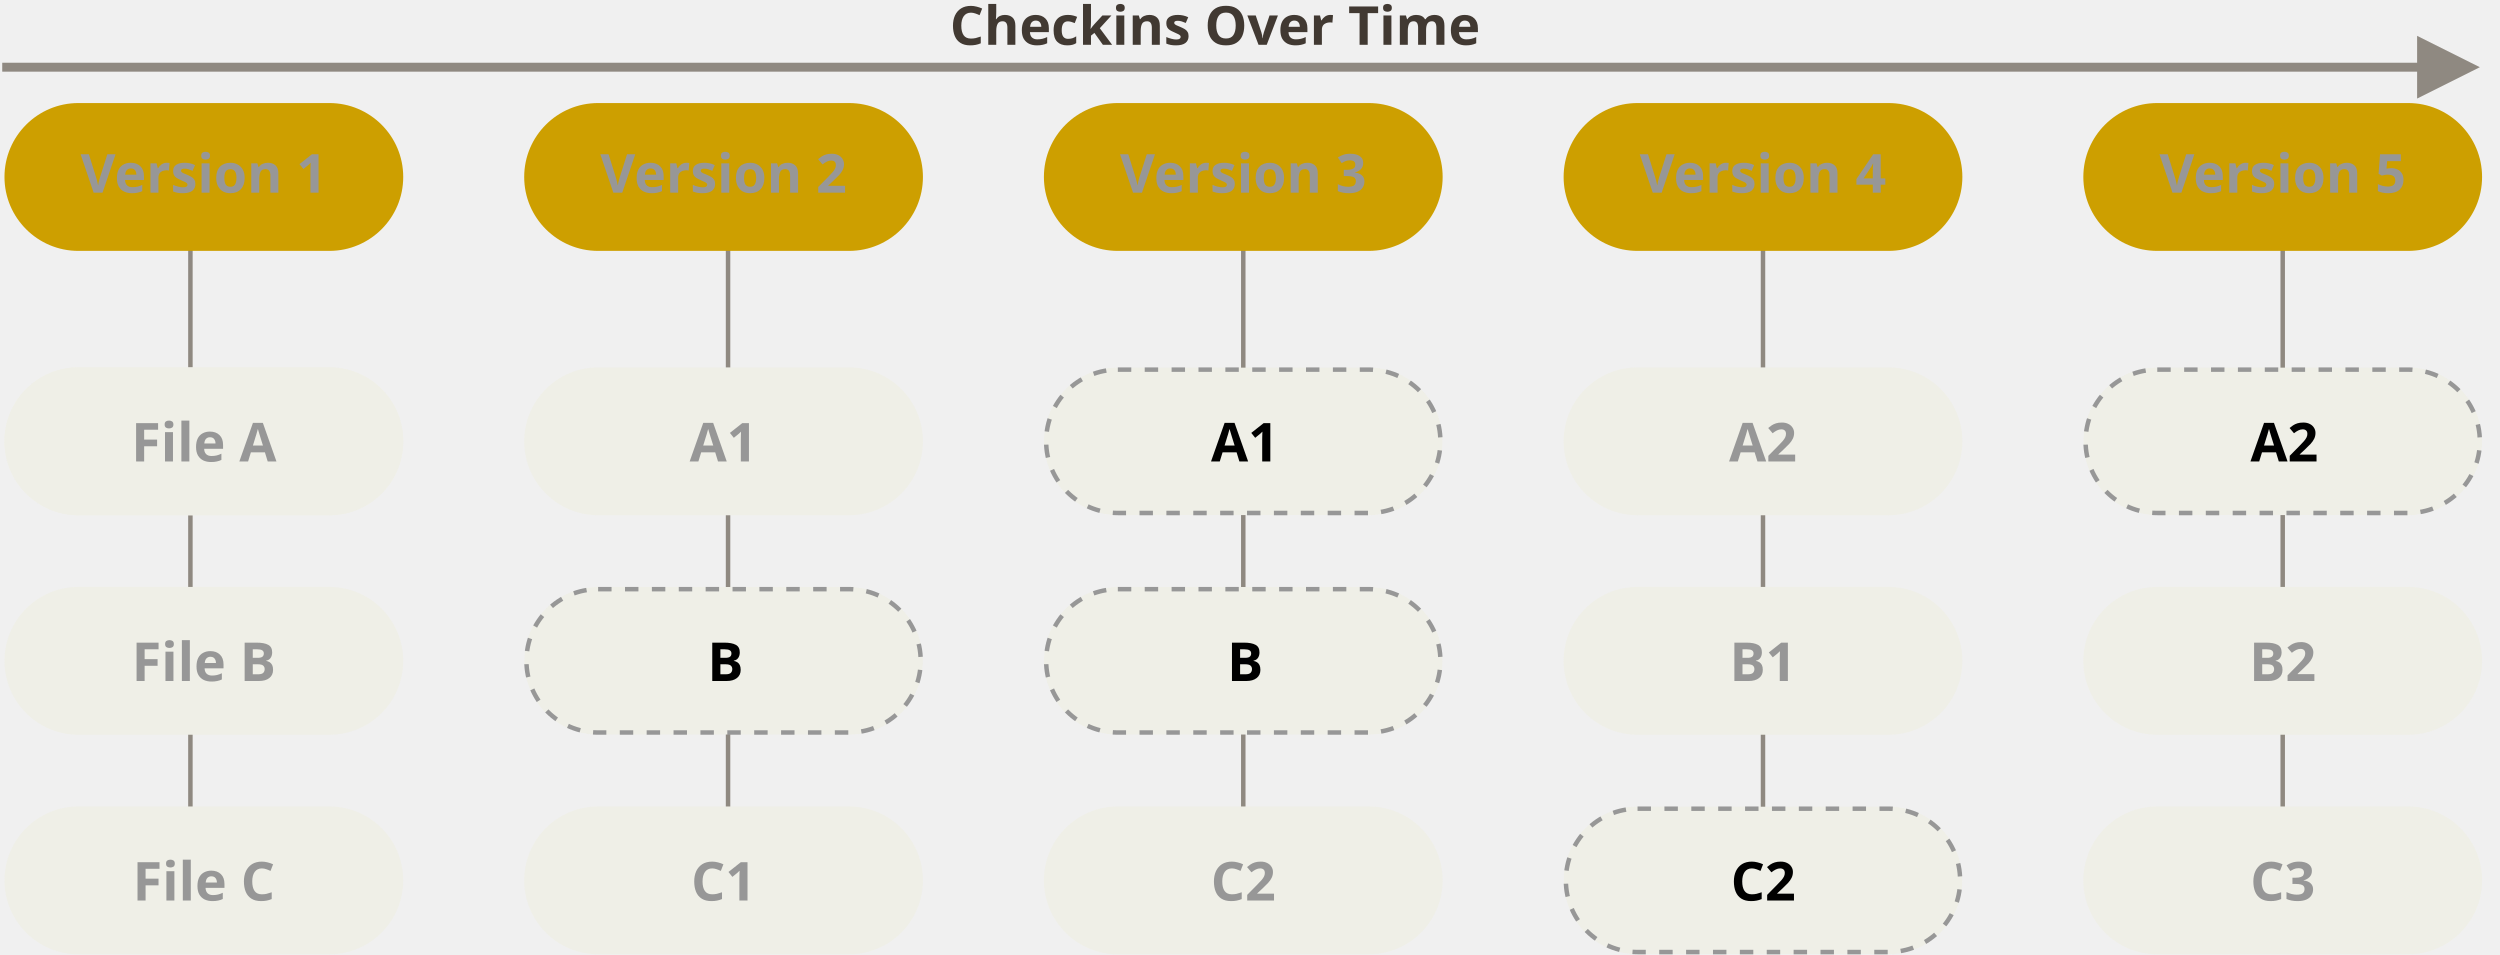
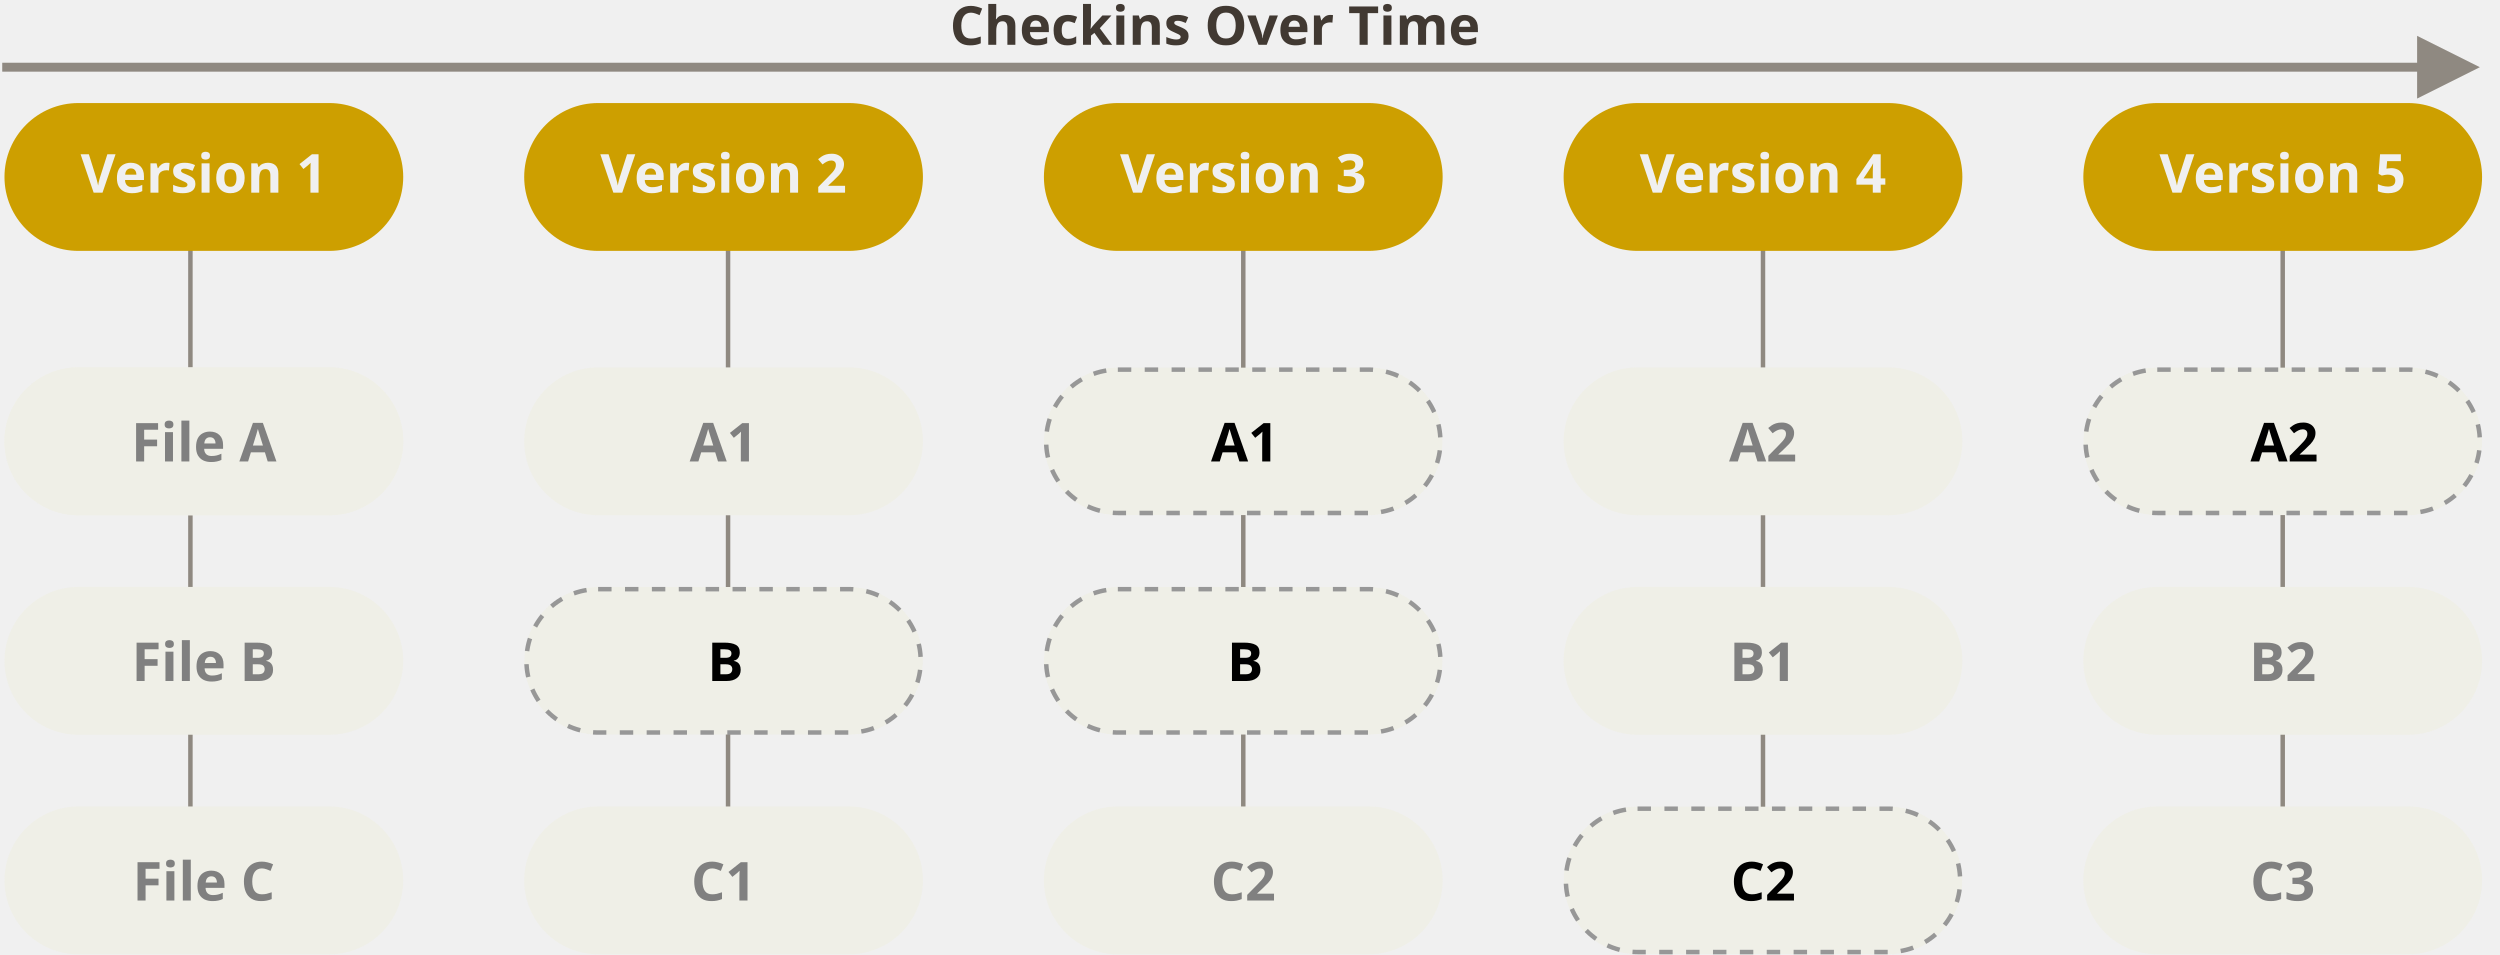
<svg xmlns="http://www.w3.org/2000/svg" xmlns:xlink="http://www.w3.org/1999/xlink" width="558px" height="213px" viewBox="0 0 558 213" version="1.1">
  <defs>
    <rect id="path-1" x="0" y="0" width="89" height="33" rx="16.5" />
    <mask id="mask-2" maskContentUnits="userSpaceOnUse" maskUnits="objectBoundingBox" x="0" y="0" width="89" height="33" fill="white">
      <use xlink:href="#path-1" />
    </mask>
    <rect id="path-3" x="0" y="0" width="89" height="33" rx="16.5" />
    <mask id="mask-4" maskContentUnits="userSpaceOnUse" maskUnits="objectBoundingBox" x="0" y="0" width="89" height="33" fill="white">
      <use xlink:href="#path-3" />
    </mask>
    <rect id="path-5" x="0" y="0" width="89" height="33" rx="16.5" />
    <mask id="mask-6" maskContentUnits="userSpaceOnUse" maskUnits="objectBoundingBox" x="0" y="0" width="89" height="33" fill="white">
      <use xlink:href="#path-5" />
    </mask>
    <rect id="path-7" x="0" y="0" width="89" height="33" rx="16.5" />
    <mask id="mask-8" maskContentUnits="userSpaceOnUse" maskUnits="objectBoundingBox" x="0" y="0" width="89" height="33" fill="white">
      <use xlink:href="#path-7" />
    </mask>
    <rect id="path-9" x="0" y="0" width="89" height="33" rx="16.5" />
    <mask id="mask-10" maskContentUnits="userSpaceOnUse" maskUnits="objectBoundingBox" x="0" y="0" width="89" height="33" fill="white">
      <use xlink:href="#path-9" />
    </mask>
  </defs>
  <g id="01---Deltas-vs.-Snapshots" stroke="none" stroke-width="1" fill="none" fill-rule="evenodd">
    <g id="Group" transform="translate(1, -1)">
      <path d="M41.5,48.5 L41.5,196.503" id="Line" stroke="#8F8981" fill="#8F8981" stroke-linecap="square" />
      <path d="M161.5,48.5 L161.5,196.503" id="Line-8" stroke="#8F8981" fill="#8F8981" stroke-linecap="square" />
      <path d="M276.5,48.5 L276.5,196.503" id="Line-9" stroke="#8F8981" fill="#8F8981" stroke-linecap="square" />
      <path d="M392.5,48.5 L392.5,196.503" id="Line-10" stroke="#8F8981" fill="#8F8981" stroke-linecap="square" />
      <path d="M508.5,48.5 L508.5,196.503" id="Line-11" stroke="#8F8981" fill="#8F8981" stroke-linecap="square" />
      <g id="gold" transform="translate(0, 24)">
        <rect id="Rectangle-1" fill="#CD9F00" fill-rule="evenodd" x="0" y="0" width="89" height="33" rx="16.5" />
        <text stroke="none" font-family="Source Code Pro" font-size="12px" font-weight="900" fill="#979797" fill-opacity="1" text-anchor="middle" id="Version-5">
-           <tspan x="44.5" y="20">Version 1</tspan>
+           <tspan fill="#f0f0f0" x="44.5" y="20" fill-opacity="1">Version 1</tspan>
        </text>
      </g>
      <g id="gold" transform="translate(116, 24)">
        <rect id="Rectangle-1" fill="#CD9F00" fill-rule="evenodd" x="0" y="0" width="89" height="33" rx="16.5" />
        <text stroke="none" font-family="Source Code Pro" font-size="12px" font-weight="900" fill="#979797" fill-opacity="1" text-anchor="middle" id="Version-5">
-           <tspan x="44.5" y="20">Version 2</tspan>
+           <tspan fill="#f0f0f0" x="44.5" y="20" fill-opacity="1">Version 2</tspan>
        </text>
      </g>
      <g id="gold" transform="translate(232, 24)">
        <rect id="Rectangle-1" fill="#CD9F00" fill-rule="evenodd" x="0" y="0" width="89" height="33" rx="16.5" />
        <text stroke="none" font-family="Source Code Pro" font-size="12px" font-weight="900" fill="#979797" fill-opacity="1" text-anchor="middle" id="Version-5">
-           <tspan x="44.5" y="20">Version 3</tspan>
+           <tspan fill="#f0f0f0" x="44.5" y="20" fill-opacity="1">Version 3</tspan>
        </text>
      </g>
      <g id="gold" transform="translate(348, 24)">
        <rect id="Rectangle-1" fill="#CD9F00" fill-rule="evenodd" x="0" y="0" width="89" height="33" rx="16.5" />
        <text stroke="none" font-family="Source Code Pro" font-size="12px" font-weight="900" fill="#979797" fill-opacity="1" text-anchor="middle" id="Version-5">
-           <tspan x="44.5" y="20">Version 4</tspan>
+           <tspan fill="#f0f0f0" x="44.5" y="20" fill-opacity="1">Version 4</tspan>
        </text>
      </g>
      <g id="gold" transform="translate(464, 24)">
        <rect id="Rectangle-1" fill="#CD9F00" fill-rule="evenodd" x="0" y="0" width="89" height="33" rx="16.5" />
        <text stroke="none" font-family="Source Code Pro" font-size="12px" font-weight="900" fill="#979797" fill-opacity="1" text-anchor="middle" id="Version-5">
-           <tspan x="44.5" y="20">Version 5</tspan>
+           <tspan fill="#f0f0f0" x="44.5" y="20" fill-opacity="1">Version 5</tspan>
        </text>
      </g>
      <g id="brown" transform="translate(0, 83)">
        <rect id="Rectangle-1" fill="#EFEFE7" fill-rule="evenodd" x="0" y="0" width="89" height="33" rx="16.5" />
        <text stroke="none" font-family="Source Code Pro" font-size="12px" font-weight="900" fill="#979797" fill-opacity="1" text-anchor="middle" id="C6">
-           <tspan x="44.5" y="21">File A</tspan>
+           <tspan fill="#808080" x="44.5" y="21" fill-opacity="1">File A</tspan>
        </text>
      </g>
      <g id="brown" transform="translate(0, 83)">
        <rect id="Rectangle-1" fill="#EFEFE7" fill-rule="evenodd" x="0" y="0" width="89" height="33" rx="16.5" />
        <text stroke="none" font-family="Source Code Pro" font-size="12px" font-weight="900" fill="#979797" fill-opacity="1" text-anchor="middle" id="C6">
-           <tspan x="44.5" y="21">File A</tspan>
+           <tspan fill="#808080" x="44.5" y="21" fill-opacity="1">File A</tspan>
        </text>
      </g>
      <g id="brown" transform="translate(116, 83)">
        <rect id="Rectangle-1" fill="#EFEFE7" fill-rule="evenodd" x="0" y="0" width="89" height="33" rx="16.5" />
        <text stroke="none" font-family="Source Code Pro" font-size="12px" font-weight="900" fill="#979797" fill-opacity="1" text-anchor="middle" id="C6">
-           <tspan x="44.5" y="21">A1</tspan>
+           <tspan fill="#808080" x="44.5" y="21" fill-opacity="1">A1</tspan>
        </text>
      </g>
      <g id="brown" transform="translate(116, 181)">
        <rect id="Rectangle-1" fill="#EFEFE7" fill-rule="evenodd" x="0" y="0" width="89" height="33" rx="16.5" />
        <text stroke="none" font-family="Source Code Pro" font-size="12px" font-weight="900" fill="#979797" fill-opacity="1" text-anchor="middle" id="C6">
-           <tspan x="44.5" y="21">C1</tspan>
+           <tspan fill="#808080" x="44.5" y="21" fill-opacity="1">C1</tspan>
        </text>
      </g>
      <g id="brown" transform="translate(232, 181)">
        <rect id="Rectangle-1" fill="#EFEFE7" fill-rule="evenodd" x="0" y="0" width="89" height="33" rx="16.5" />
        <text stroke="none" font-family="Source Code Pro" font-size="12px" font-weight="900" fill="#979797" fill-opacity="1" text-anchor="middle" id="C6">
-           <tspan x="44.5" y="21">C2</tspan>
+           <tspan fill="#808080" x="44.5" y="21" fill-opacity="1">C2</tspan>
        </text>
      </g>
      <g id="brown" transform="translate(348, 132)">
        <rect id="Rectangle-1" fill="#EFEFE7" fill-rule="evenodd" x="0" y="0" width="89" height="33" rx="16.5" />
        <text stroke="none" font-family="Source Code Pro" font-size="12px" font-weight="900" fill="#979797" fill-opacity="1" text-anchor="middle" id="C6">
-           <tspan x="44.5" y="21">B1</tspan>
+           <tspan fill="#808080" x="44.5" y="21" fill-opacity="1">B1</tspan>
        </text>
      </g>
      <g id="brown-23" transform="translate(116, 132)" stroke="#979797">
        <use id="Rectangle-1" mask="url(#mask-2)" stroke-width="2" fill="#EFEFE7" stroke-dasharray="3" xlink:href="#path-1" />
        <text stroke="none" font-family="Source Code Pro" font-size="12px" font-weight="900" fill="#000000" fill-opacity="1" id="B">
          <tspan x="40.899" y="21">B</tspan>
        </text>
      </g>
      <g id="brown-24" transform="translate(232, 83)" stroke="#979797">
        <use id="Rectangle-1" mask="url(#mask-4)" stroke-width="2" fill="#EFEFE7" stroke-dasharray="3" xlink:href="#path-3" />
        <text stroke="none" font-family="Source Code Pro" font-size="12px" font-weight="900" fill="#000000" fill-opacity="1" id="A1">
          <tspan x="37.299" y="21">A1</tspan>
        </text>
      </g>
      <g id="brown-26" transform="translate(464, 83)" stroke="#979797">
        <use id="Rectangle-1" mask="url(#mask-6)" stroke-width="2" fill="#EFEFE7" stroke-dasharray="3" xlink:href="#path-5" />
        <text stroke="none" font-family="Source Code Pro" font-size="12px" font-weight="900" fill="#000000" fill-opacity="1" id="A2">
          <tspan x="37.299" y="21">A2</tspan>
        </text>
      </g>
      <g id="brown-25" transform="translate(232, 132)" stroke="#979797">
        <use id="Rectangle-1" mask="url(#mask-8)" stroke-width="2" fill="#EFEFE7" stroke-dasharray="3" xlink:href="#path-7" />
        <text stroke="none" font-family="Source Code Pro" font-size="12px" font-weight="900" fill="#000000" fill-opacity="1" id="B">
          <tspan x="40.899" y="21">B</tspan>
        </text>
      </g>
      <g id="brown-27" transform="translate(348, 181)" stroke="#979797">
        <use id="Rectangle-1" mask="url(#mask-10)" stroke-width="2" fill="#EFEFE7" stroke-dasharray="3" xlink:href="#path-9" />
        <text stroke="none" font-family="Source Code Pro" font-size="12px" font-weight="900" fill="#000000" fill-opacity="1" id="C2">
          <tspan x="37.299" y="21">C2</tspan>
        </text>
      </g>
      <g id="brown" transform="translate(348, 83)">
        <rect id="Rectangle-1" fill="#EFEFE7" fill-rule="evenodd" x="0" y="0" width="89" height="33" rx="16.5" />
        <text stroke="none" font-family="Source Code Pro" font-size="12px" font-weight="900" fill="#979797" fill-opacity="1" text-anchor="middle" id="C6">
-           <tspan x="44.5" y="21">A2</tspan>
+           <tspan fill="#808080" x="44.5" y="21" fill-opacity="1">A2</tspan>
        </text>
      </g>
      <g id="brown" transform="translate(464, 132)">
        <rect id="Rectangle-1" fill="#EFEFE7" fill-rule="evenodd" x="0" y="0" width="89" height="33" rx="16.5" />
        <text stroke="none" font-family="Source Code Pro" font-size="12px" font-weight="900" fill="#979797" fill-opacity="1" text-anchor="middle" id="C6">
-           <tspan x="44.5" y="21">B2</tspan>
+           <tspan fill="#808080" x="44.5" y="21" fill-opacity="1">B2</tspan>
        </text>
      </g>
      <g id="brown" transform="translate(464, 181)">
        <rect id="Rectangle-1" fill="#EFEFE7" fill-rule="evenodd" x="0" y="0" width="89" height="33" rx="16.5" />
        <text stroke="none" font-family="Source Code Pro" font-size="12px" font-weight="900" fill="#979797" fill-opacity="1" text-anchor="middle" id="C6">
-           <tspan x="44.5" y="21">C3</tspan>
+           <tspan fill="#808080" x="44.5" y="21" fill-opacity="1">C3</tspan>
        </text>
      </g>
      <g id="brown" transform="translate(0, 132)">
        <rect id="Rectangle-1" fill="#EFEFE7" fill-rule="evenodd" x="0" y="0" width="89" height="33" rx="16.5" />
        <text stroke="none" font-family="Source Code Pro" font-size="12px" font-weight="900" fill="#979797" fill-opacity="1" text-anchor="middle" id="C6">
-           <tspan x="44.5" y="21">File B</tspan>
+           <tspan fill="#808080" x="44.5" y="21" fill-opacity="1">File B</tspan>
        </text>
      </g>
      <g id="brown" transform="translate(0, 181)">
        <rect id="Rectangle-1" fill="#EFEFE7" fill-rule="evenodd" x="0" y="0" width="89" height="33" rx="16.5" />
        <text stroke="none" font-family="Source Code Pro" font-size="12px" font-weight="900" fill="#979797" fill-opacity="1" text-anchor="middle" id="C6">
-           <tspan x="44.5" y="21">File C</tspan>
+           <tspan fill="#808080" x="44.5" y="21" fill-opacity="1">File C</tspan>
        </text>
      </g>
      <path id="Line-14" d="M538.5,17 L-0.5,17 L-0.5,15 L538.5,15 L538.5,9 L552.5,16 L538.5,23 L538.5,17 Z" fill="#8F8981" fill-rule="nonzero" />
      <text stroke="none" font-family="Source Code Pro" font-size="12px" font-weight="900" fill="#413932" fill-opacity="1" id="Checkins-Over-Time-2">
        <tspan x="211" y="11">Checkins Over Time</tspan>
      </text>
    </g>
  </g>
</svg>
